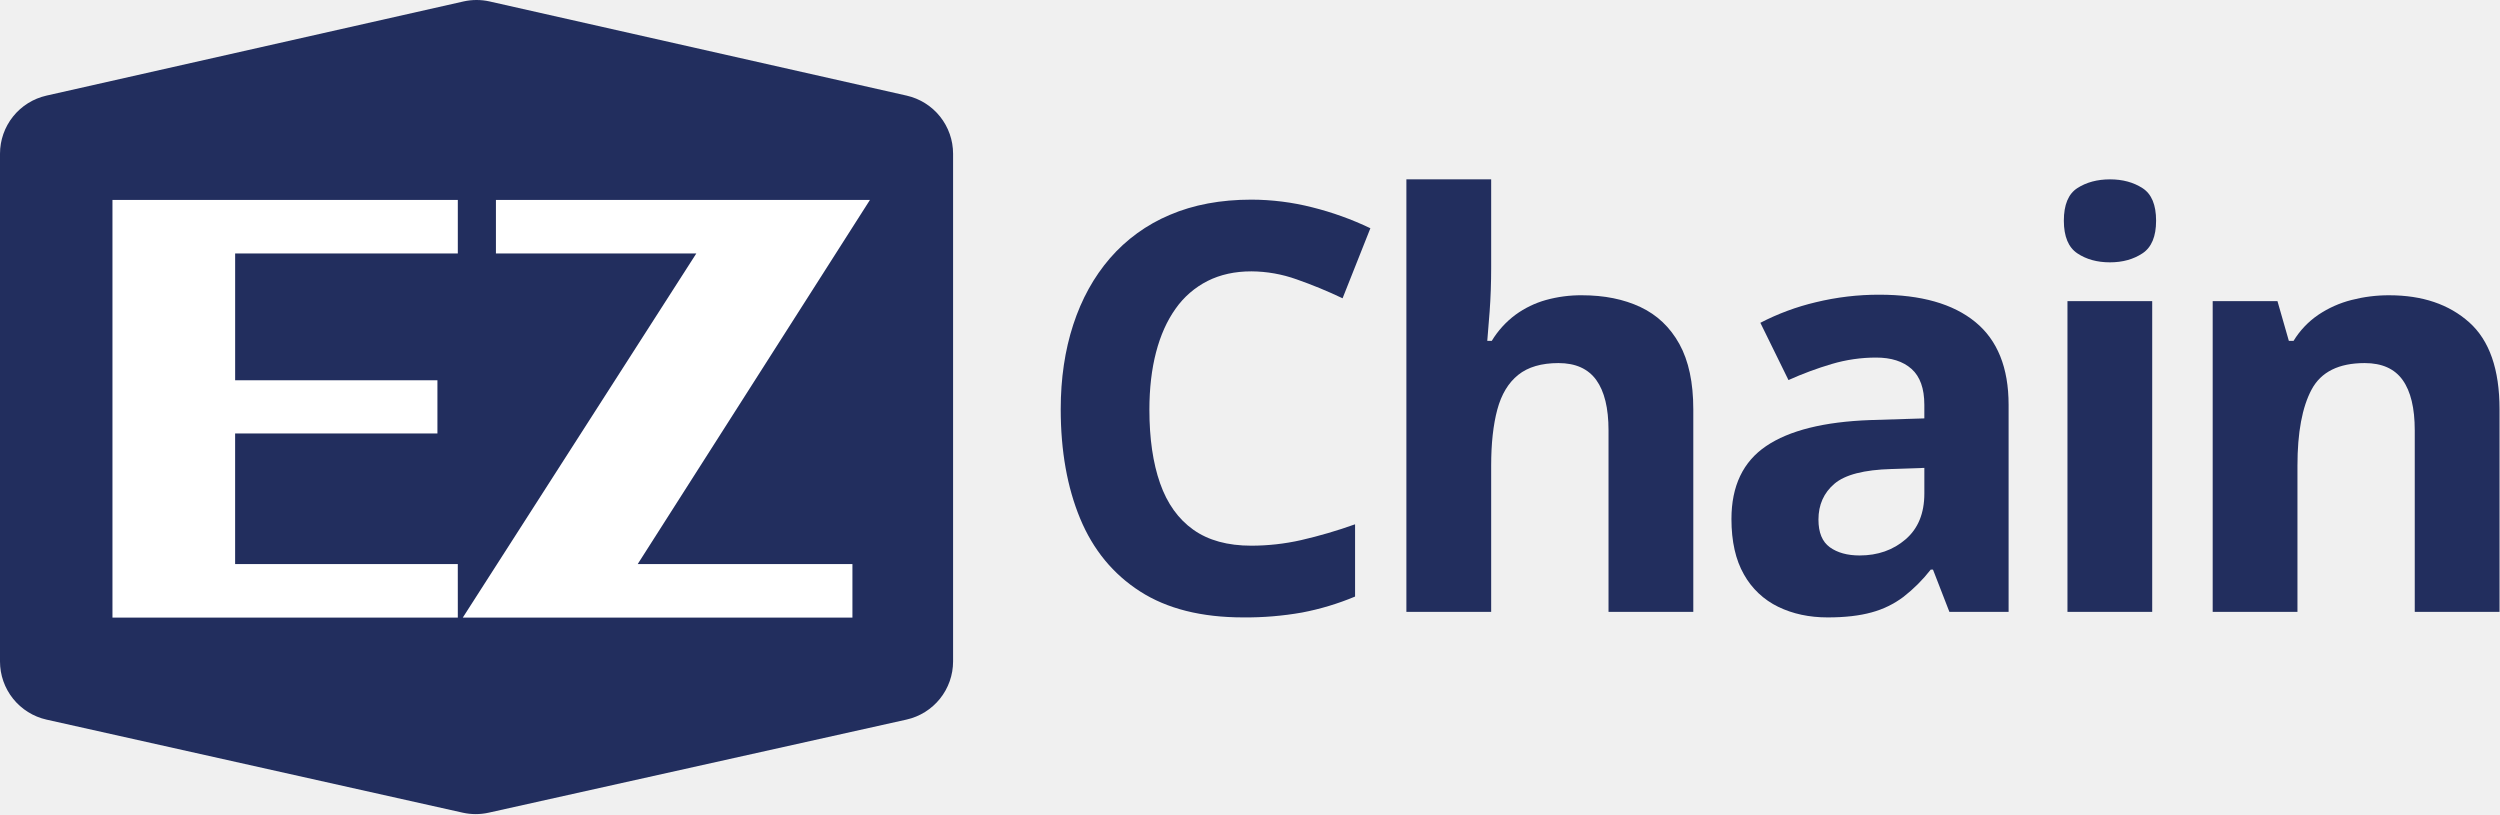
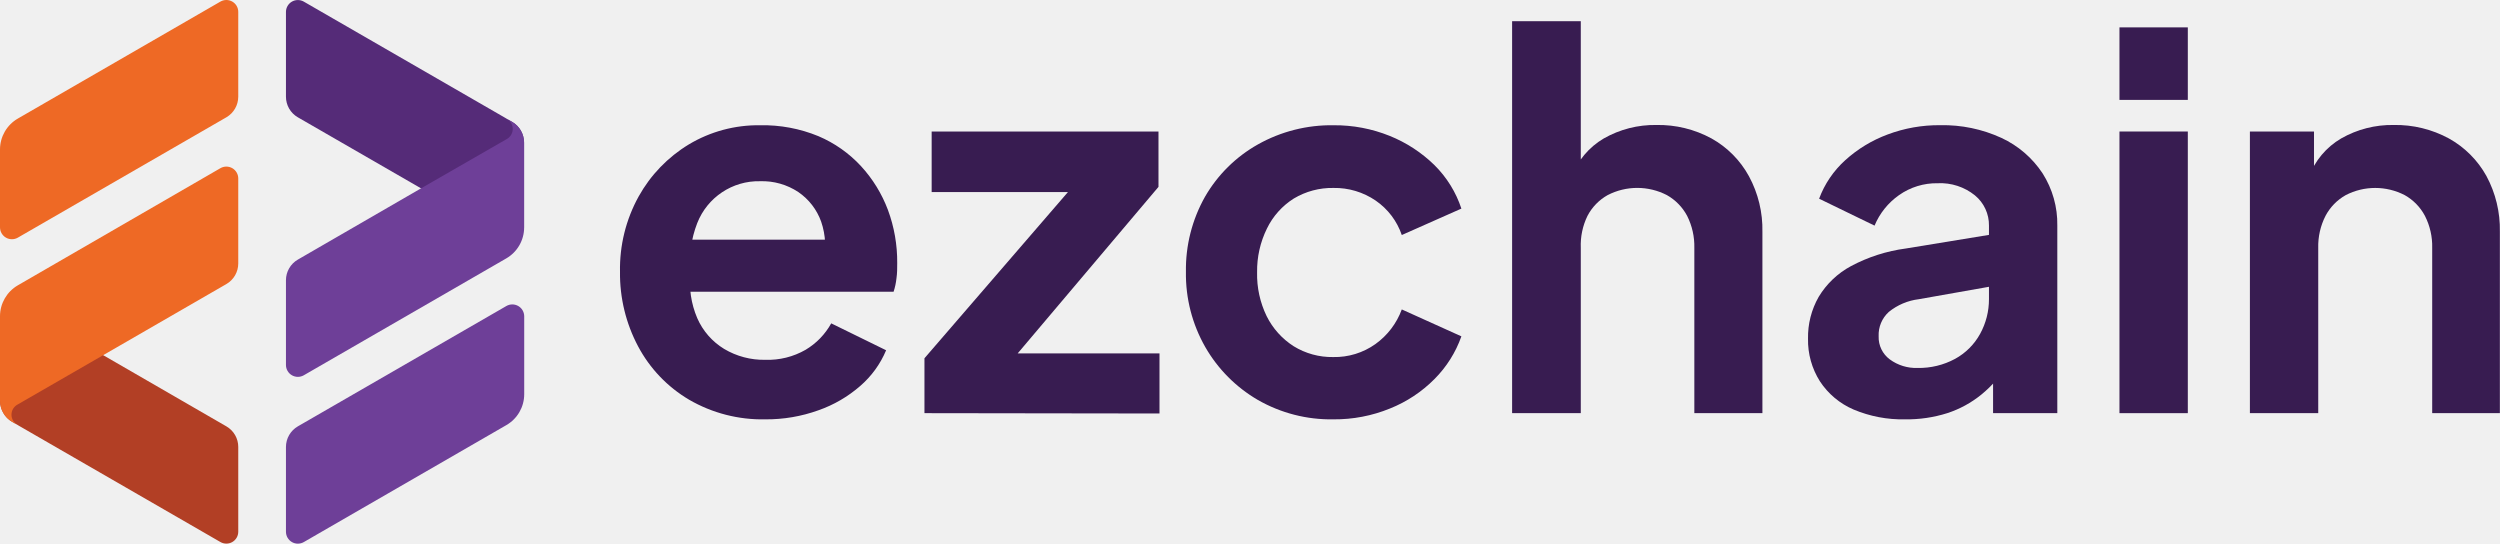
- <svg xmlns="http://www.w3.org/2000/svg" width="2223" height="724" viewBox="0 0 2223 724" fill="none">
-   <g clip-path="url(#clip0_881_8526)">
-     <path d="M1112.75 241.29C1098.08 241.29 1085.11 244.133 1073.82 249.82C1062.47 255.559 1052.71 264.005 1045.39 274.41C1037.73 285.123 1031.92 298.057 1027.97 313.21C1024.02 328.363 1022.04 345.42 1022.04 364.38C1022.04 389.92 1025.21 411.71 1031.55 429.75C1037.89 447.79 1047.74 461.547 1061.09 471.02C1074.42 480.5 1091.64 485.237 1112.74 485.23C1127.58 485.213 1142.38 483.556 1156.86 480.29C1173.15 476.548 1189.2 471.843 1204.93 466.2V530.46C1189.73 536.823 1173.91 541.585 1157.72 544.67C1140.51 547.706 1123.05 549.155 1105.57 549C1068.33 549 1037.72 541.297 1013.75 525.89C989.777 510.483 972.023 488.9 960.49 461.14C948.963 433.373 943.197 400.953 943.19 363.88C943.19 336.547 946.9 311.5 954.32 288.74C961.74 265.98 972.613 246.29 986.94 229.67C1001.45 212.904 1019.64 199.712 1040.08 191.12C1061.17 182.06 1085.39 177.527 1112.74 177.52C1130.95 177.555 1149.09 179.839 1166.74 184.32C1184.59 188.769 1201.95 195.011 1218.54 202.95L1193.82 265.24C1180.54 258.907 1166.93 253.296 1153.04 248.43C1140.11 243.792 1126.49 241.378 1112.75 241.29Z" fill="#222E5E" />
-     <path d="M1325.95 159.48V237.83C1325.95 251.51 1325.5 264.527 1324.59 276.88C1323.68 289.233 1322.98 297.967 1322.49 303.08H1326.49C1331.96 294.039 1339.14 286.149 1347.62 279.85C1355.79 273.907 1364.96 269.471 1374.69 266.75C1385.07 263.883 1395.8 262.47 1406.57 262.55C1426.51 262.55 1443.89 266.05 1458.72 273.05C1473.55 280.05 1485.08 291.007 1493.32 305.92C1501.56 320.84 1505.68 340.173 1505.68 363.92V544.06H1430.3V382.67C1430.3 362.89 1426.67 347.977 1419.42 337.93C1412.17 327.883 1400.96 322.857 1385.81 322.85C1370.65 322.85 1358.7 326.353 1349.97 333.36C1341.24 340.367 1335.04 350.663 1331.39 364.25C1327.76 377.85 1325.94 394.45 1325.95 414.05V544.05H1250.56V159.48H1325.95Z" fill="#222E5E" />
-     <path d="M1671.13 262.05C1708.2 262.05 1736.62 270.123 1756.39 286.27C1776.16 302.417 1786.05 326.977 1786.05 359.95V544.06H1733.39L1718.81 506.49H1716.81C1709.76 515.525 1701.63 523.66 1692.59 530.71C1684.09 537.099 1674.44 541.797 1664.17 544.55C1653.45 547.523 1640.43 549.007 1625.11 549C1608.8 549 1594.18 545.87 1581.25 539.61C1568.35 533.388 1557.69 523.333 1550.72 510.82C1543.31 497.88 1539.61 481.443 1539.6 461.51C1539.6 432.177 1549.9 410.55 1570.49 396.63C1591.08 382.71 1621.98 375.007 1663.18 373.52L1711.12 372.04V359.95C1711.12 345.45 1707.33 334.82 1699.76 328.06C1692.19 321.3 1681.65 317.93 1668.16 317.95C1654.85 317.945 1641.62 319.862 1628.86 323.64C1615.7 327.53 1602.82 332.311 1590.31 337.95L1565.31 287.03C1580.93 278.93 1597.49 272.791 1614.62 268.75C1633.12 264.255 1652.09 262.006 1671.13 262.05ZM1711.13 416.05L1681.97 417.05C1657.58 417.717 1640.65 422.083 1631.18 430.15C1621.71 438.217 1616.97 448.843 1616.97 462.03C1616.97 473.57 1620.35 481.767 1627.1 486.62C1633.85 491.473 1642.67 493.907 1653.55 493.92C1669.69 493.92 1683.32 489.14 1694.45 479.58C1705.58 470.02 1711.14 456.427 1711.13 438.8V416.05Z" fill="#222E5E" />
-     <path d="M1876.17 159.48C1887.37 159.48 1897.01 162.077 1905.09 167.27C1913.17 172.463 1917.21 182.13 1917.2 196.27C1917.2 210.27 1913.16 219.937 1905.09 225.27C1897.02 230.603 1887.38 233.27 1876.17 233.27C1864.8 233.27 1855.14 230.603 1847.17 225.27C1839.2 219.937 1835.2 210.27 1835.17 196.27C1835.17 182.097 1839.17 172.43 1847.17 167.27C1855.17 162.11 1864.84 159.513 1876.17 159.48ZM1913.74 267.74V544.06H1838.39V267.74H1913.74Z" fill="#222E5E" />
-     <path d="M2124.46 262.55C2153.95 262.55 2177.67 270.58 2195.64 286.64C2213.61 302.7 2222.59 328.447 2222.58 363.88V544.06H2147.2V382.67C2147.2 362.89 2143.62 347.977 2136.45 337.93C2129.28 327.883 2118.04 322.857 2102.71 322.85C2079.64 322.85 2063.9 330.677 2055.5 346.33C2047.1 361.983 2042.9 384.557 2042.9 414.05V544.05H1967.52V267.74H2025.11L2035.24 303.08H2039.44C2045.07 293.843 2052.61 285.921 2061.56 279.85C2070.54 273.837 2080.49 269.406 2090.97 266.75C2101.91 263.931 2113.16 262.52 2124.46 262.55Z" fill="#222E5E" />
-     <path d="M412.09 1.3L41.3 85.02C29.579 87.673 19.107 94.231 11.603 103.617C4.099 113.004 0.007 124.662 0 136.68V588.2C0.005 600.235 4.106 611.91 11.629 621.305C19.151 630.699 29.647 637.254 41.39 639.89L411.46 722.63C419.06 724.326 426.94 724.326 434.54 722.63L806.04 639.86C817.794 637.233 828.302 630.681 835.835 621.284C843.367 611.887 847.475 600.204 847.48 588.16V136.68C847.473 124.664 843.383 113.007 835.881 103.62C828.379 94.234 817.909 87.675 806.19 85.02L435.39 1.3C427.72 -0.435 419.76 -0.435 412.09 1.3Z" fill="#222E5E" />
-     <path d="M407.09 549.17H100V177.77H407.09V225.37H209.09V338.12H388.96V385.43H209.07V501.58H407.07L407.09 549.17Z" fill="white" />
-     <path d="M773.56 177.77L567.04 501.58H757.98V549.17H411.51L619.17 225.37H440.98V177.77H773.56Z" fill="white" />
+ <svg xmlns="http://www.w3.org/2000/svg" viewBox="0 0 371.65 80.82">
+   <defs>
+     <style>.cls-1{fill:#381c51;}.cls-2{fill:#b23f25;}.cls-3{fill:#ee6925;}.cls-4{fill:#552b78;}.cls-5{fill:#6e3f98;}</style>
+   </defs>
+   <g id="Layer_2" data-name="Layer 2">
+     <g id="Layer_1-2" data-name="Layer 1">
+       <path class="cls-1" d="M113.79,62.34a21.67,21.67,0,0,1-11.35-2.92,20.21,20.21,0,0,1-7.58-7.93,23,23,0,0,1-2.69-11.08,22.26,22.26,0,0,1,2.77-11.2,20.92,20.92,0,0,1,7.46-7.74A20.06,20.06,0,0,1,113,18.62a21.58,21.58,0,0,1,8.66,1.62A18.42,18.42,0,0,1,128,24.7a20,20,0,0,1,4,6.51,22.18,22.18,0,0,1,1.38,7.89c0,.77,0,1.52-.11,2.27a9.55,9.55,0,0,1-.43,2H100.56V35.63h26.63l-4.85,3.62a11.09,11.09,0,0,0-.27-6.31,9,9,0,0,0-3.39-4.39A9.7,9.7,0,0,0,113,26.94a9.8,9.8,0,0,0-9.35,6.23,15.83,15.83,0,0,0-1,7.31,13.51,13.51,0,0,0,1,6.81,10.06,10.06,0,0,0,4,4.58,11.51,11.51,0,0,0,6.12,1.62A11.26,11.26,0,0,0,119.76,52a10.49,10.49,0,0,0,3.81-3.93l8.16,4a14.32,14.32,0,0,1-3.85,5.31A19,19,0,0,1,121.65,61,22.79,22.79,0,0,1,113.79,62.34Z" />
+       <path class="cls-1" d="M137.43,61.42V53.26l24.32-28.17,1.54,3.46H138.5v-9h33.72v8.23L148.36,56l-1.54-3.46h25.55v8.93Z" />
+       <path class="cls-1" d="M198.23,62.34A21.83,21.83,0,0,1,187,59.46a21.44,21.44,0,0,1-7.82-7.86,21.86,21.86,0,0,1-2.88-11.19,22,22,0,0,1,2.84-11.17A20.9,20.9,0,0,1,187,21.47a22.24,22.24,0,0,1,11.27-2.85,21.78,21.78,0,0,1,8.32,1.58,20.44,20.44,0,0,1,6.66,4.35,16.28,16.28,0,0,1,4,6.46l-8.86,3.93a10.22,10.22,0,0,0-3.88-5.12,10.79,10.79,0,0,0-6.28-1.88,11.09,11.09,0,0,0-5.89,1.57,10.9,10.9,0,0,0-4,4.47,14.22,14.22,0,0,0-1.46,6.5A14.2,14.2,0,0,0,188.3,47a11.25,11.25,0,0,0,4,4.46,10.86,10.86,0,0,0,5.89,1.62,10.45,10.45,0,0,0,6.28-1.93A11,11,0,0,0,208.39,46l8.86,4a17,17,0,0,1-4,6.35,19.53,19.53,0,0,1-6.62,4.38A21.73,21.73,0,0,1,198.23,62.34Z" />
+       <path class="cls-1" d="M224.79,61.42V3.15H235V27.78l-1.39-1.46a11.14,11.14,0,0,1,4.81-5.74,15.29,15.29,0,0,1,7.82-2,16.51,16.51,0,0,1,8.19,2A14.26,14.26,0,0,1,260,26.2a16.64,16.64,0,0,1,2,8.28V61.42H251.88V36.86a10.06,10.06,0,0,0-1.07-4.77,7.67,7.67,0,0,0-3-3.08A9.6,9.6,0,0,0,239,29a7.55,7.55,0,0,0-3,3.08A9.94,9.94,0,0,0,235,36.86V61.42Z" />
+       <path class="cls-1" d="M283.21,62.34a18.69,18.69,0,0,1-7.66-1.46,11.31,11.31,0,0,1-5-4.19,11.44,11.44,0,0,1-1.77-6.35,12.09,12.09,0,0,1,1.58-6.2,12.53,12.53,0,0,1,4.81-4.58,24,24,0,0,1,8.16-2.62l13.62-2.23v7.7l-11.7,2.07a8.76,8.76,0,0,0-4.46,1.89A4.62,4.62,0,0,0,279.28,50a4.09,4.09,0,0,0,1.66,3.43,6.59,6.59,0,0,0,4.12,1.27,11.3,11.3,0,0,0,5.58-1.35,9.36,9.36,0,0,0,3.73-3.73,10.64,10.64,0,0,0,1.31-5.16V33.55a5.72,5.72,0,0,0-2.08-4.5,8.17,8.17,0,0,0-5.54-1.81A9.69,9.69,0,0,0,282.32,29a10.42,10.42,0,0,0-3.65,4.54l-8.24-4a14.52,14.52,0,0,1,3.89-5.73A19.45,19.45,0,0,1,280.59,20a21.63,21.63,0,0,1,7.85-1.39,20.74,20.74,0,0,1,9.09,1.89,14.76,14.76,0,0,1,6.12,5.27,14,14,0,0,1,2.19,7.77V61.42h-9.55V54.26l2.16-.08a17.51,17.51,0,0,1-3.89,4.47,15.79,15.79,0,0,1-5.08,2.77A19.86,19.86,0,0,1,283.21,62.34Z" />
+       <path class="cls-1" d="M315.08,14.85V4.07h10.16V14.85Zm0,46.57V19.55h10.16V61.42Z" />
+       <path class="cls-1" d="M334.47,61.42V19.55H344v8.23l-.77-1.46a11.09,11.09,0,0,1,4.81-5.74,15.22,15.22,0,0,1,7.81-2,16.57,16.57,0,0,1,8.2,2,14.32,14.32,0,0,1,5.58,5.58,16.75,16.75,0,0,1,2,8.28V61.42H361.57V36.86a9.94,9.94,0,0,0-1.08-4.77,7.61,7.61,0,0,0-3-3.08,9.54,9.54,0,0,0-8.78,0,7.61,7.61,0,0,0-3,3.08,9.94,9.94,0,0,0-1.08,4.77V61.42Z" />
+       <path class="cls-2" d="M35.42,66.45v12.6a1.77,1.77,0,0,1-2.65,1.53l-30-17.31-.11-.07a0,0,0,0,1,0,0l-.86-.49a3.55,3.55,0,0,1-1.3-1.31A3.65,3.65,0,0,1,0,59.6V47L15.34,52.8,33.65,63.38A3.53,3.53,0,0,1,35.42,66.45Z" />
+       <path class="cls-3" d="M33.65,17.44l-31,17.89A1.77,1.77,0,0,1,0,33.8V22.22a5.31,5.31,0,0,1,2.66-4.6L32.76.24a1.77,1.77,0,0,1,2.66,1.53v12.6A3.55,3.55,0,0,1,33.65,17.44Z" />
+       <path class="cls-3" d="M2.66,42.41A5.32,5.32,0,0,0,0,47V59.6a3.65,3.65,0,0,0,.48,1.78,3.55,3.55,0,0,0,1.3,1.31l.86.49a1.72,1.72,0,0,1,0-3.06L15.34,52.8,33.65,42.23a3.54,3.54,0,0,0,1.77-3.07V26.56A1.77,1.77,0,0,0,32.77,25Z" />
+       <path class="cls-4" d="M42.51,14.37V1.77A1.77,1.77,0,0,1,45.16.24l30,17.31.11.07a0,0,0,0,1,0,0l.86.49a3.55,3.55,0,0,1,1.3,1.31,3.64,3.64,0,0,1,.47,1.78V33.81L62.59,28,44.28,17.44A3.53,3.53,0,0,1,42.51,14.37Z" />
+       <path class="cls-5" d="M44.28,63.38l31-17.89A1.77,1.77,0,0,1,77.93,47V58.6a5.3,5.3,0,0,1-2.66,4.6L45.17,80.58a1.77,1.77,0,0,1-2.66-1.53V66.45A3.55,3.55,0,0,1,44.28,63.38Z" />
+       <path class="cls-5" d="M75.27,38.41a5.32,5.32,0,0,0,2.65-4.6V21.22a3.64,3.64,0,0,0-.47-1.78,3.55,3.55,0,0,0-1.3-1.31l-.86-.49a1.72,1.72,0,0,1,0,3.06L62.59,28,44.28,38.59a3.54,3.54,0,0,0-1.77,3.07v12.6a1.77,1.77,0,0,0,2.65,1.53Z" />
+     </g>
  </g>
-   <defs>
-     <clipPath id="clip0_881_8526">
-       <rect width="2222.58" height="723.91" fill="white" />
-     </clipPath>
-   </defs>
</svg>
